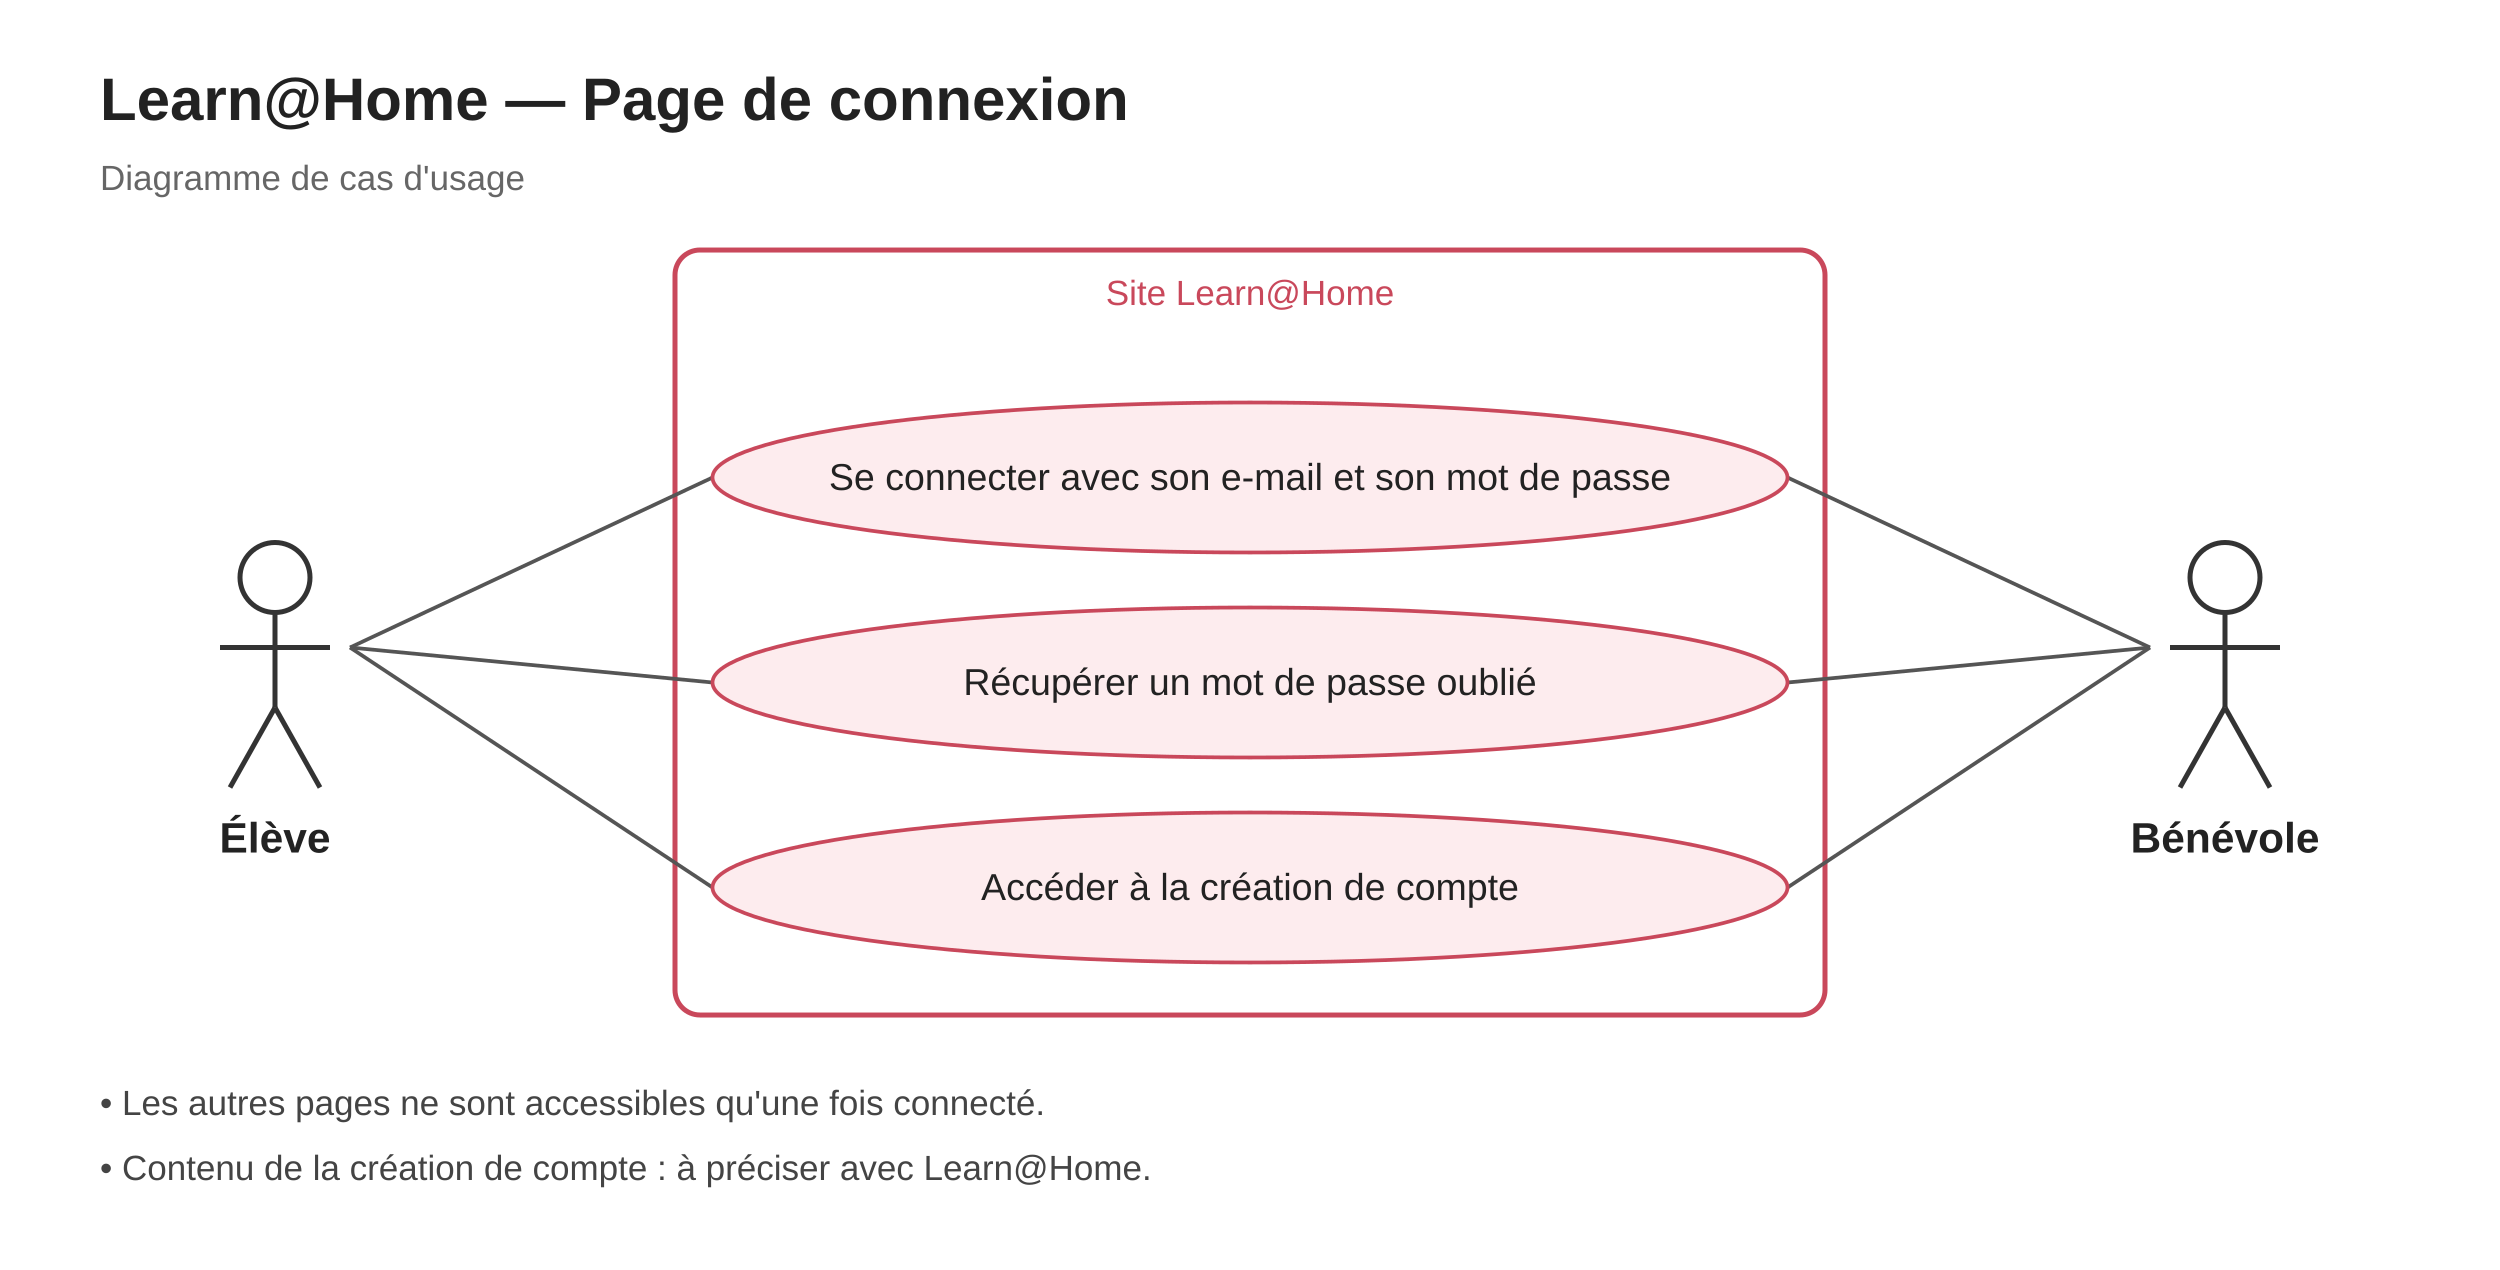
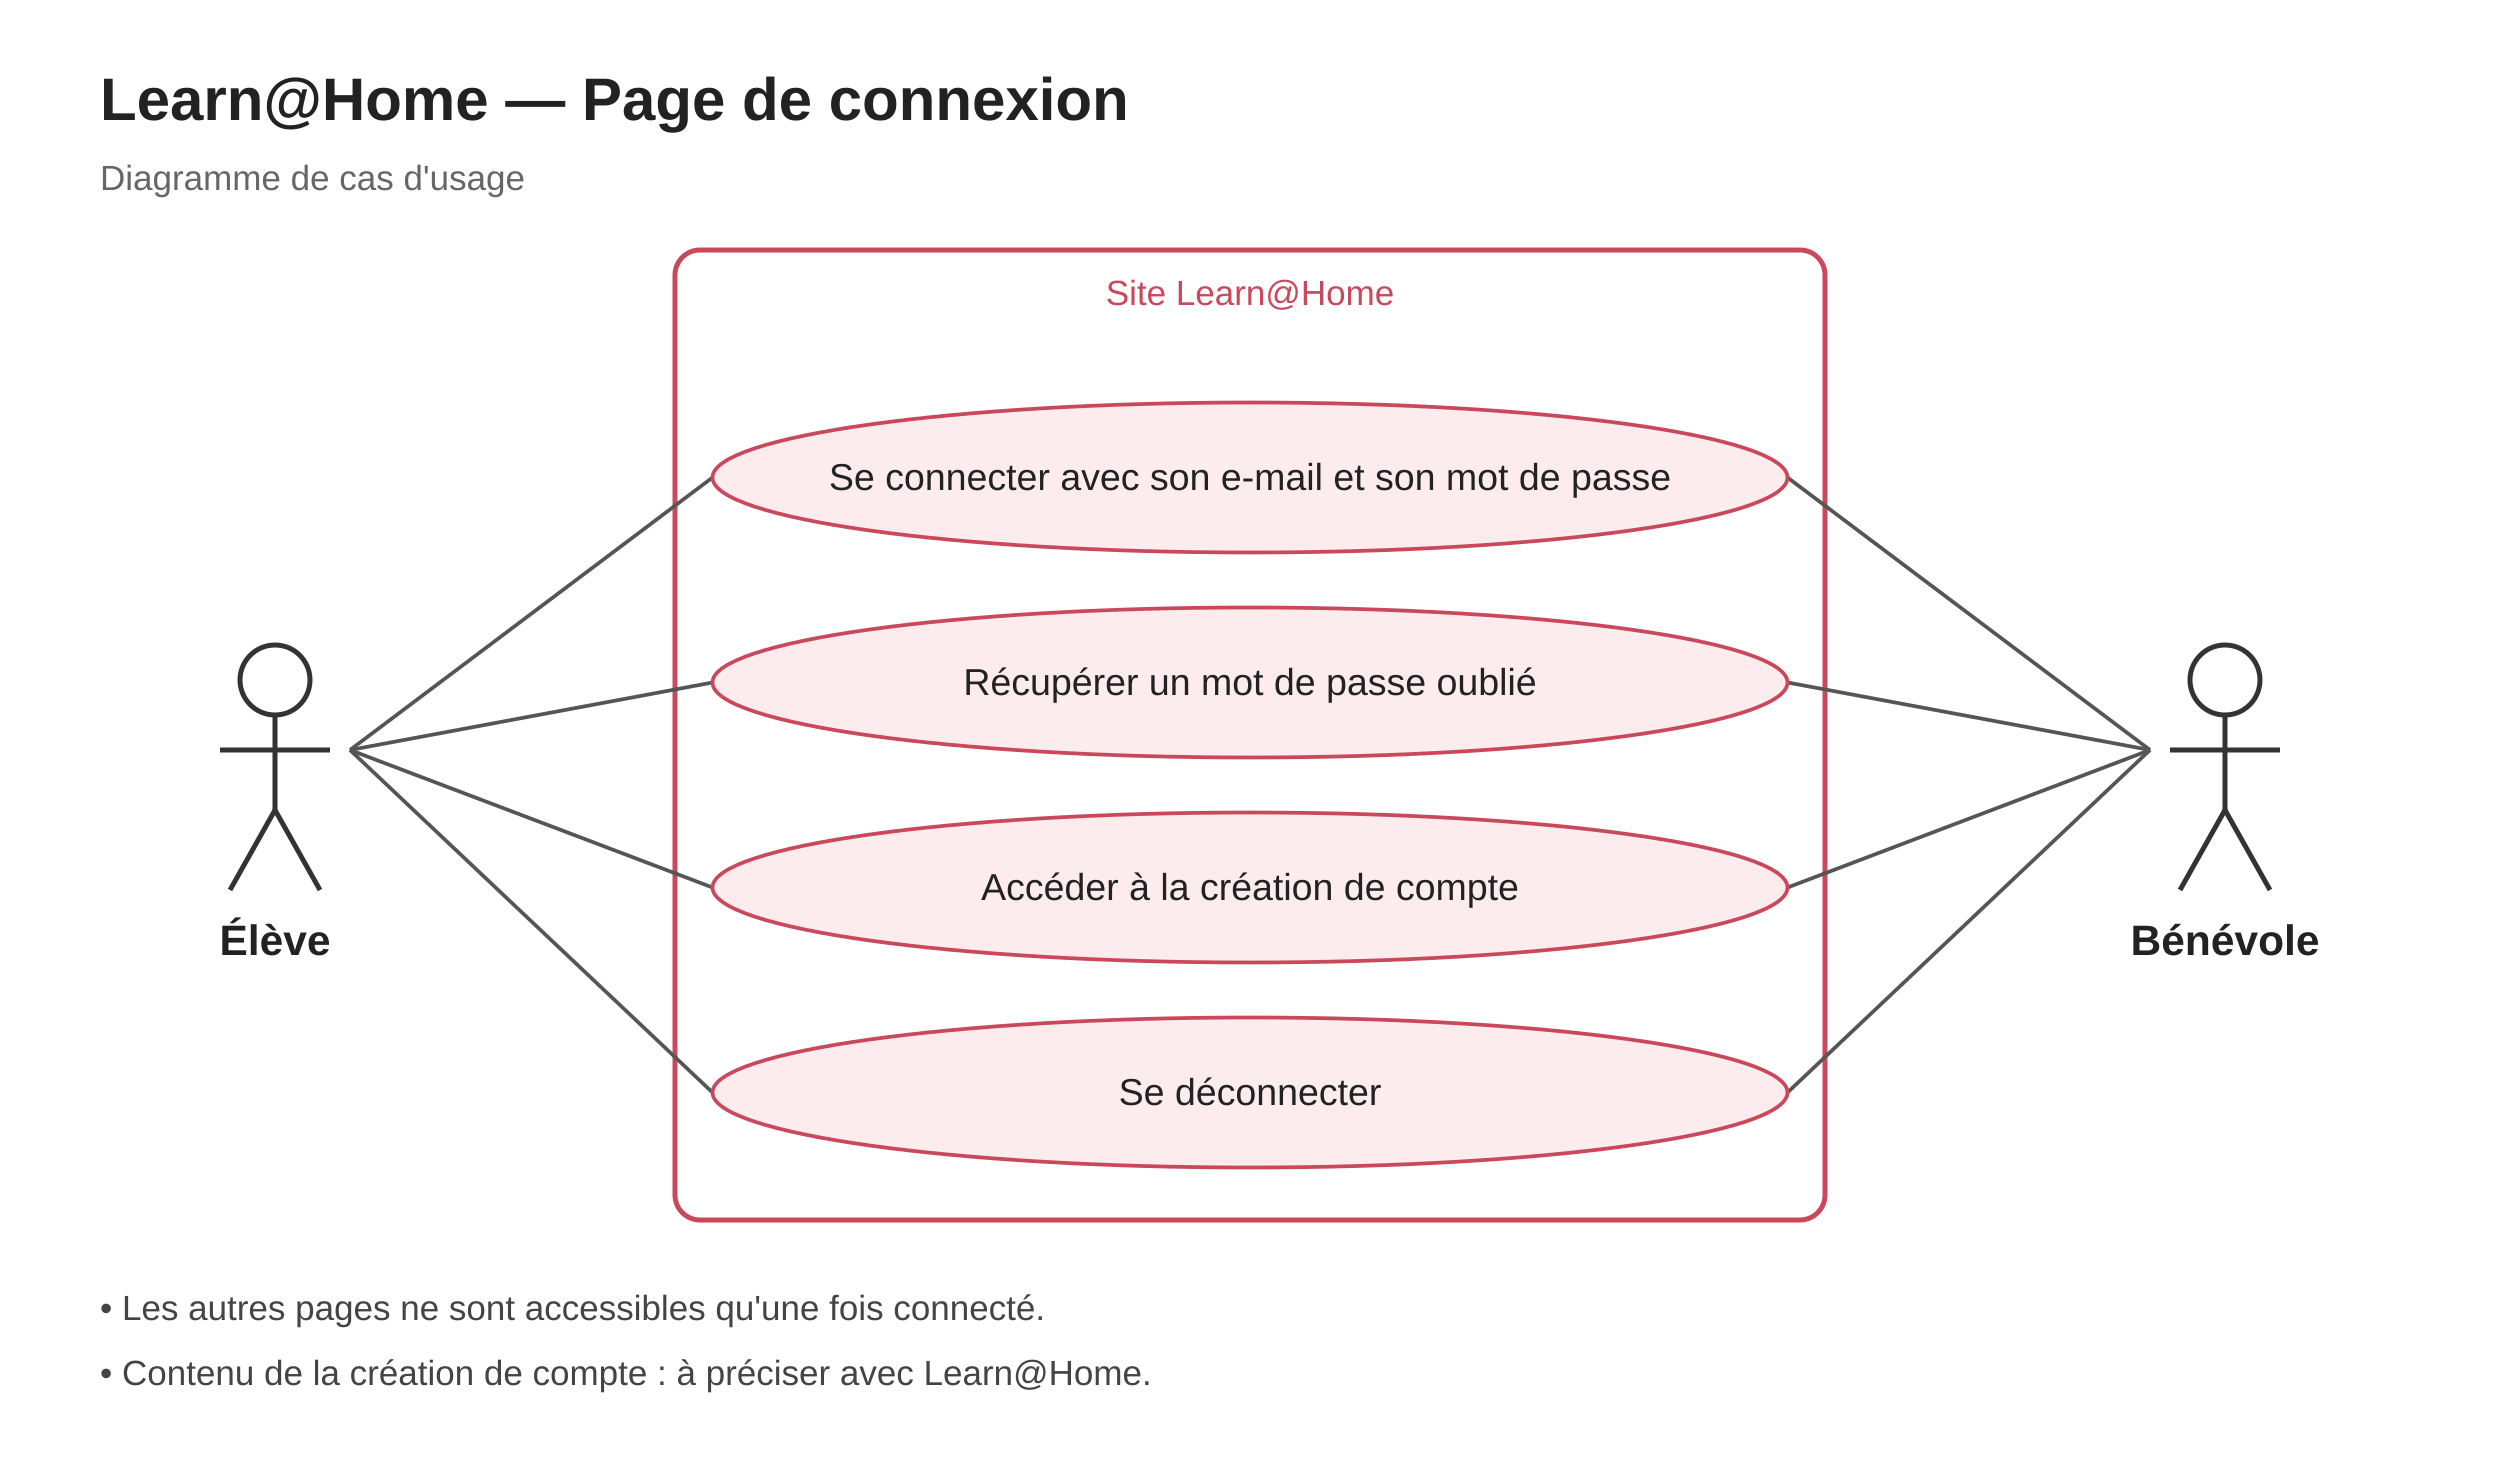
- <svg xmlns="http://www.w3.org/2000/svg" width="1000" height="508" viewBox="0 0 1000 508" font-family="Arial, Helvetica, sans-serif" fill="#222">
-   <rect width="1000" height="508" fill="#fff" />
+ <svg xmlns="http://www.w3.org/2000/svg" width="1000" height="590" viewBox="0 0 1000 590" font-family="Arial, Helvetica, sans-serif" fill="#222">
+   <rect width="1000" height="590" fill="#fff" />
  <text x="40" y="48" font-size="24" font-weight="bold">Learn@Home — Page de connexion</text>
  <text x="40" y="76" font-size="14" fill="#666">Diagramme de cas d'usage</text>
-   <rect x="270" y="100" width="460" height="306" rx="10" fill="none" stroke="#C9485B" stroke-width="2" />
+   <rect x="270" y="100" width="460" height="388" rx="10" fill="none" stroke="#C9485B" stroke-width="2" />
  <text x="500" y="122" text-anchor="middle" font-size="14" fill="#C9485B">Site Learn@Home</text>
-   <line x1="140" y1="259.0" x2="285" y2="191.0" stroke="#555" stroke-width="1.5" />
-   <line x1="860" y1="259.0" x2="715" y2="191.0" stroke="#555" stroke-width="1.5" />
+   <line x1="140" y1="300.0" x2="285" y2="191.0" stroke="#555" stroke-width="1.5" />
+   <line x1="860" y1="300.0" x2="715" y2="191.0" stroke="#555" stroke-width="1.5" />
  <ellipse cx="500" cy="191.0" rx="215" ry="30" fill="#FDECEE" stroke="#C9485B" stroke-width="1.5" />
  <text x="500" y="196.0" text-anchor="middle" font-size="15">Se connecter avec son e-mail et son mot de passe</text>
-   <line x1="140" y1="259.0" x2="285" y2="273.0" stroke="#555" stroke-width="1.5" />
-   <line x1="860" y1="259.0" x2="715" y2="273.0" stroke="#555" stroke-width="1.5" />
+   <line x1="140" y1="300.0" x2="285" y2="273.0" stroke="#555" stroke-width="1.5" />
+   <line x1="860" y1="300.0" x2="715" y2="273.0" stroke="#555" stroke-width="1.5" />
  <ellipse cx="500" cy="273.0" rx="215" ry="30" fill="#FDECEE" stroke="#C9485B" stroke-width="1.5" />
  <text x="500" y="278.0" text-anchor="middle" font-size="15">Récupérer un mot de passe oublié</text>
-   <line x1="140" y1="259.0" x2="285" y2="355.0" stroke="#555" stroke-width="1.5" />
-   <line x1="860" y1="259.0" x2="715" y2="355.0" stroke="#555" stroke-width="1.5" />
+   <line x1="140" y1="300.0" x2="285" y2="355.0" stroke="#555" stroke-width="1.5" />
+   <line x1="860" y1="300.0" x2="715" y2="355.0" stroke="#555" stroke-width="1.5" />
  <ellipse cx="500" cy="355.0" rx="215" ry="30" fill="#FDECEE" stroke="#C9485B" stroke-width="1.5" />
  <text x="500" y="360.0" text-anchor="middle" font-size="15">Accéder à la création de compte</text>
+   <line x1="140" y1="300.0" x2="285" y2="437.0" stroke="#555" stroke-width="1.5" />
+   <line x1="860" y1="300.0" x2="715" y2="437.0" stroke="#555" stroke-width="1.5" />
+   <ellipse cx="500" cy="437.0" rx="215" ry="30" fill="#FDECEE" stroke="#C9485B" stroke-width="1.5" />
+   <text x="500" y="442.0" text-anchor="middle" font-size="15">Se déconnecter</text>
  <g stroke="#333" stroke-width="2" fill="none">
-     <circle cx="110" cy="231.0" r="14" fill="#fff" />
-     <line x1="110" y1="245.0" x2="110" y2="283.0" />
-     <line x1="88" y1="259.0" x2="132" y2="259.0" />
-     <line x1="110" y1="283.0" x2="92" y2="315.0" />
-     <line x1="110" y1="283.0" x2="128" y2="315.0" />
+     <circle cx="110" cy="272.0" r="14" fill="#fff" />
+     <line x1="110" y1="286.0" x2="110" y2="324.0" />
+     <line x1="88" y1="300.0" x2="132" y2="300.0" />
+     <line x1="110" y1="324.0" x2="92" y2="356.0" />
+     <line x1="110" y1="324.0" x2="128" y2="356.0" />
  </g>
-   <text x="110" y="341.0" text-anchor="middle" font-size="17" font-weight="bold">Élève</text>
+   <text x="110" y="382.0" text-anchor="middle" font-size="17" font-weight="bold">Élève</text>
  <g stroke="#333" stroke-width="2" fill="none">
-     <circle cx="890" cy="231.0" r="14" fill="#fff" />
-     <line x1="890" y1="245.0" x2="890" y2="283.0" />
-     <line x1="868" y1="259.0" x2="912" y2="259.0" />
-     <line x1="890" y1="283.0" x2="872" y2="315.0" />
-     <line x1="890" y1="283.0" x2="908" y2="315.0" />
+     <circle cx="890" cy="272.0" r="14" fill="#fff" />
+     <line x1="890" y1="286.0" x2="890" y2="324.0" />
+     <line x1="868" y1="300.0" x2="912" y2="300.0" />
+     <line x1="890" y1="324.0" x2="872" y2="356.0" />
+     <line x1="890" y1="324.0" x2="908" y2="356.0" />
  </g>
-   <text x="890" y="341.0" text-anchor="middle" font-size="17" font-weight="bold">Bénévole</text>
-   <text x="40" y="446" font-size="14" fill="#444">• Les autres pages ne sont accessibles qu'une fois connecté.</text>
-   <text x="40" y="472" font-size="14" fill="#444">• Contenu de la création de compte : à préciser avec Learn@Home.</text>
+   <text x="890" y="382.0" text-anchor="middle" font-size="17" font-weight="bold">Bénévole</text>
+   <text x="40" y="528" font-size="14" fill="#444">• Les autres pages ne sont accessibles qu'une fois connecté.</text>
+   <text x="40" y="554" font-size="14" fill="#444">• Contenu de la création de compte : à préciser avec Learn@Home.</text>
</svg>
